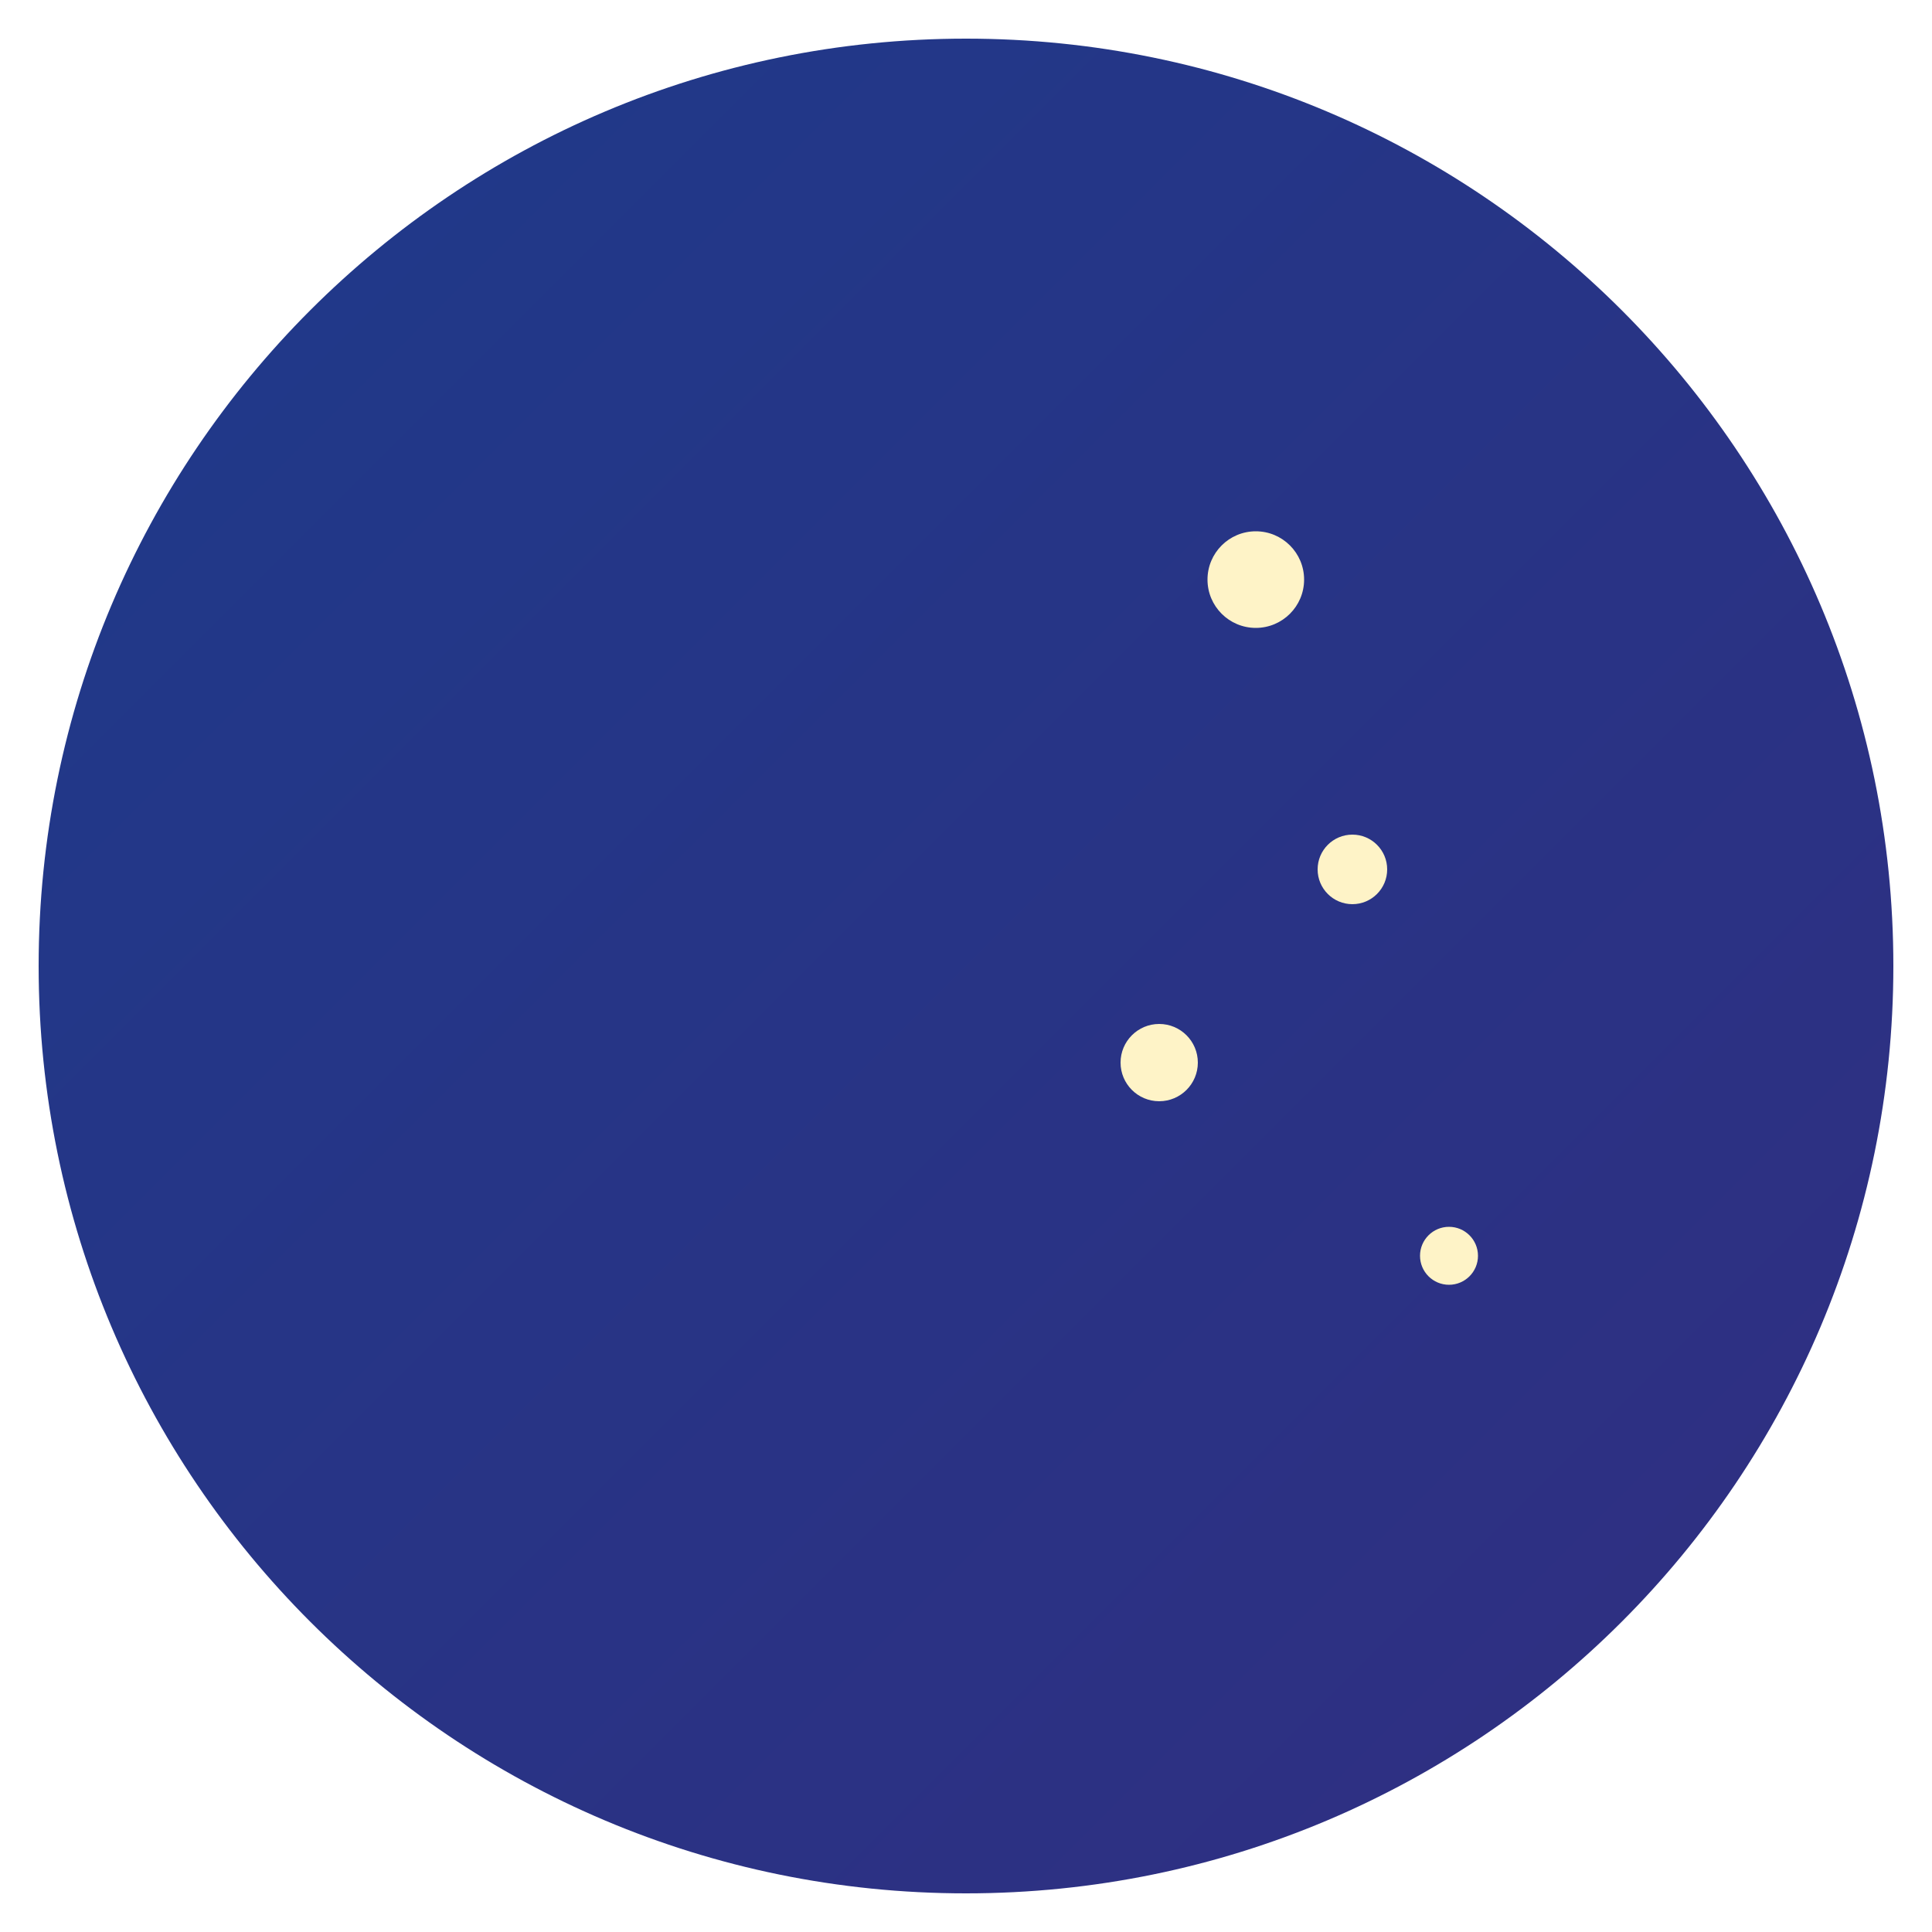
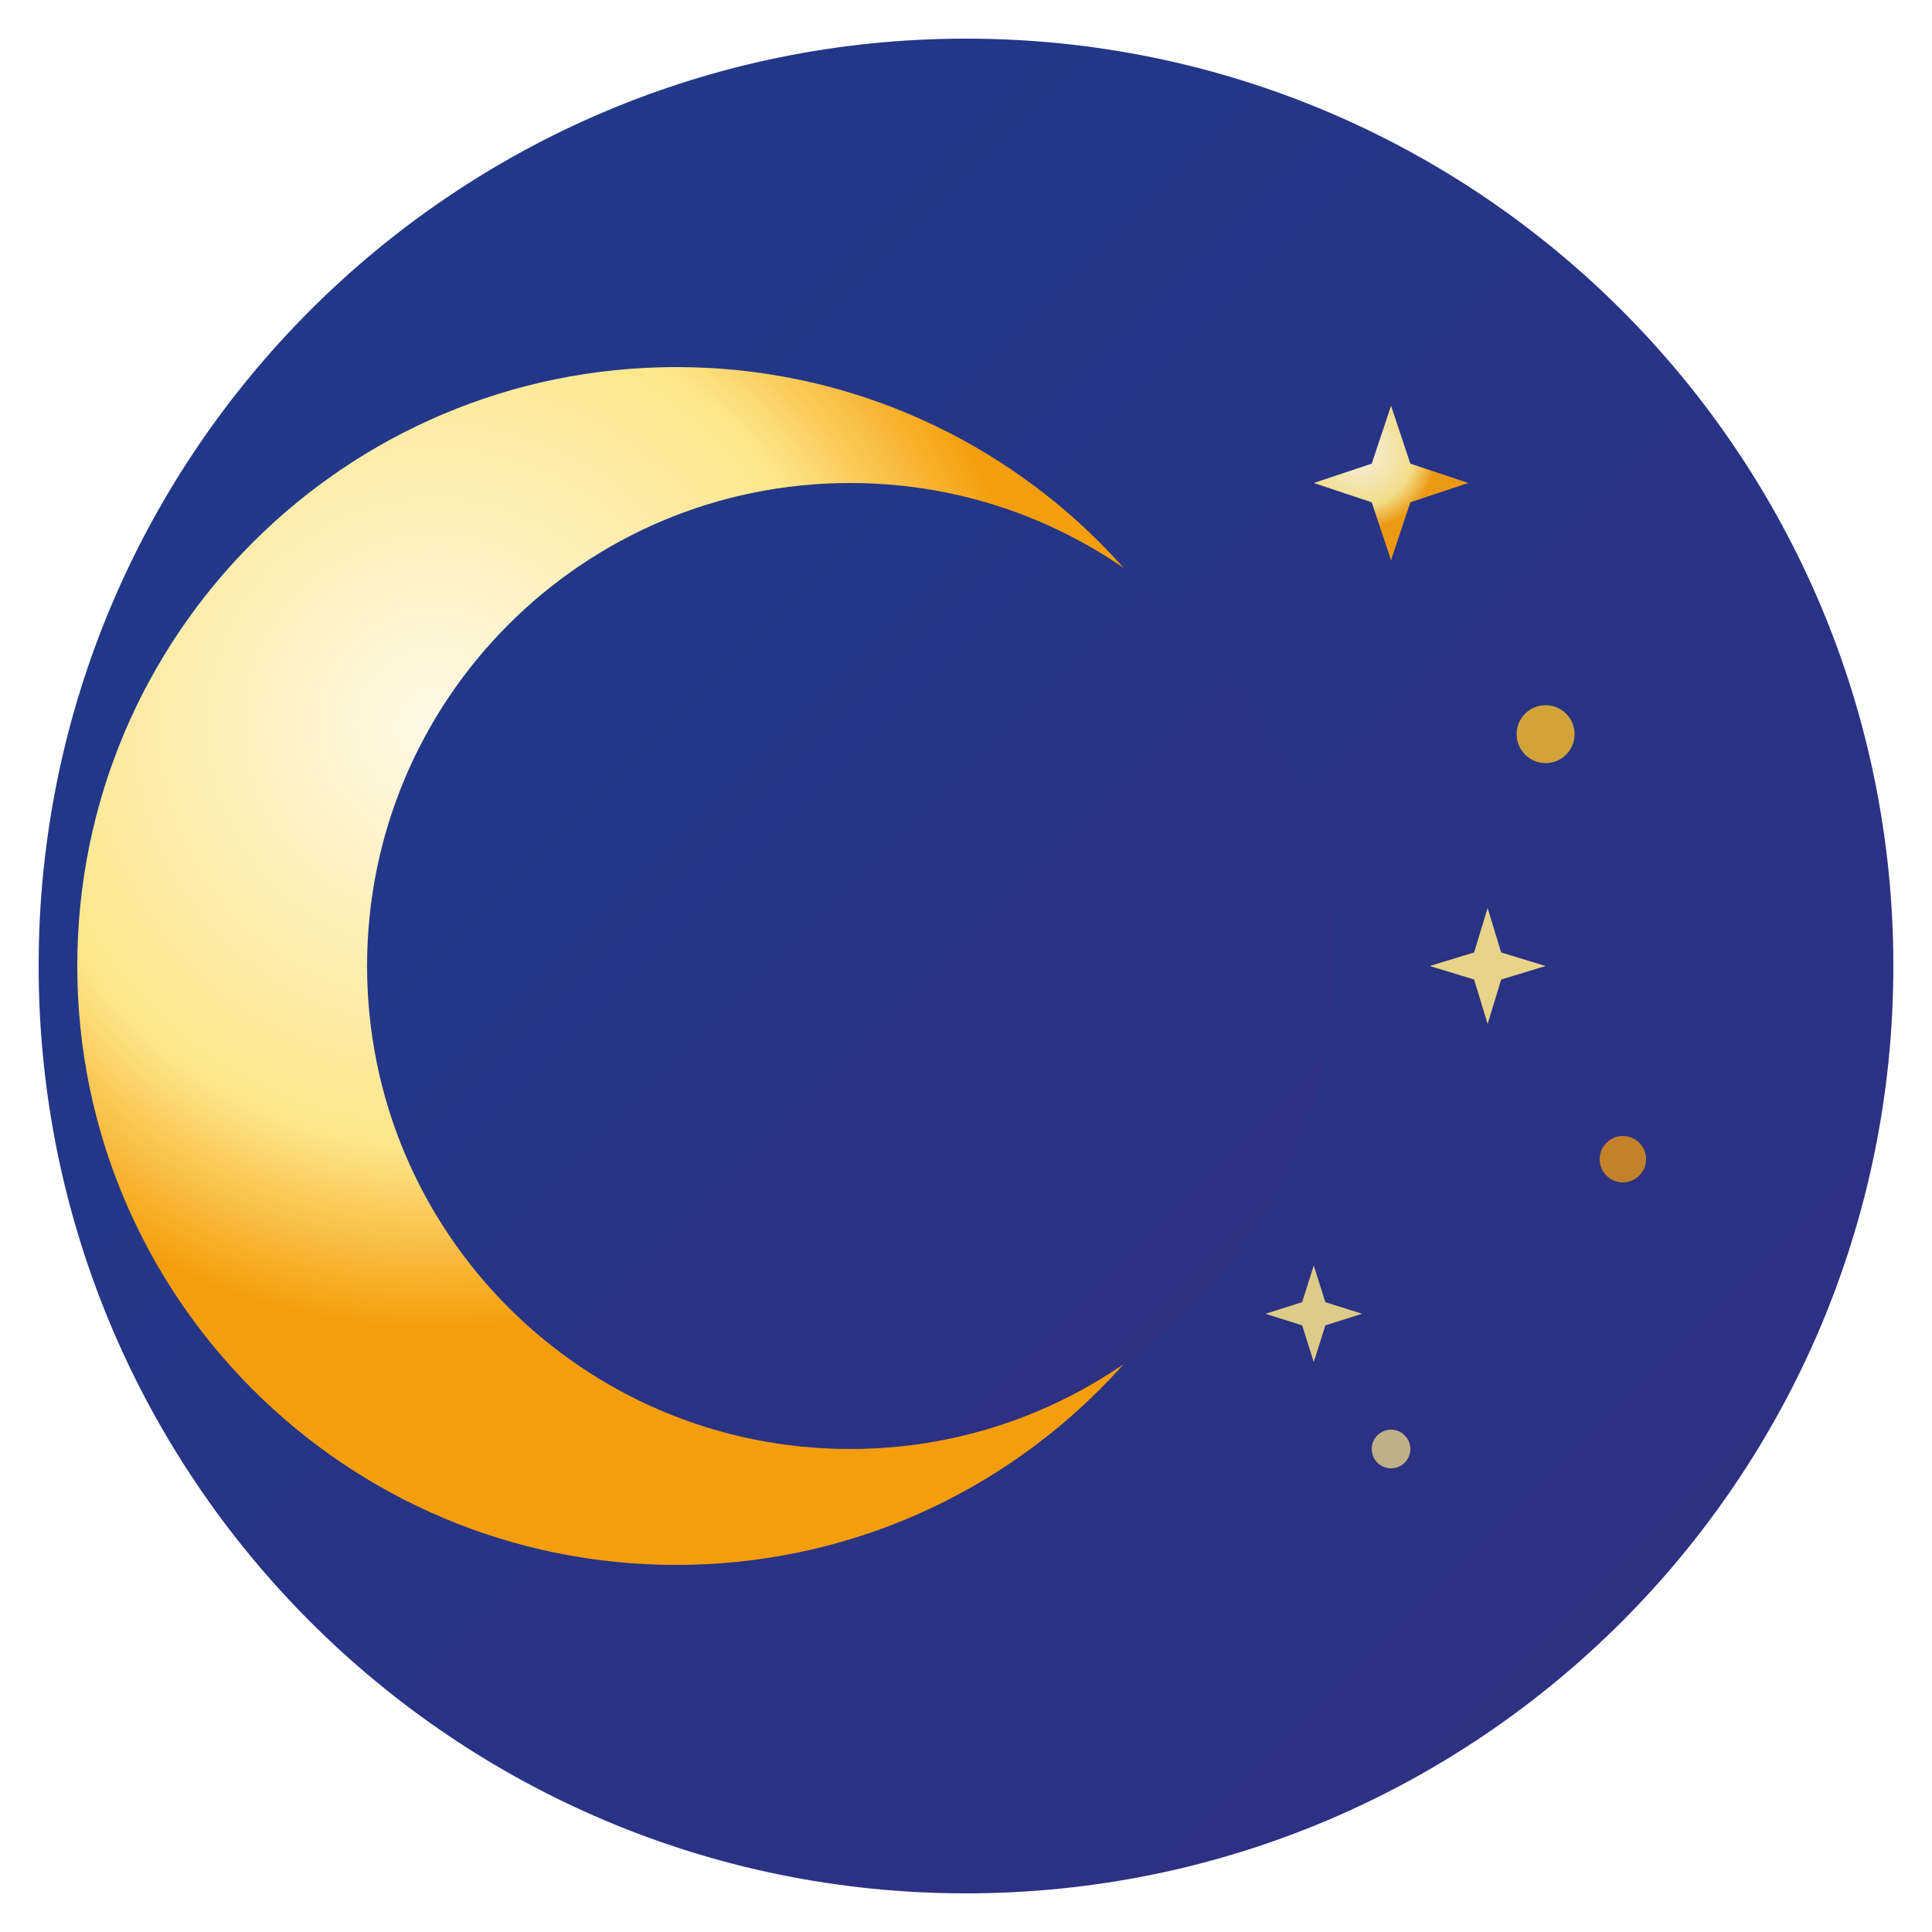
<svg xmlns="http://www.w3.org/2000/svg" viewBox="0 0 100 100">
  <defs>
    <linearGradient id="nightGradient" x1="0%" y1="0%" x2="100%" y2="100%">
      <stop offset="0%" style="stop-color:#1e3a8a;stop-opacity:1" />
      <stop offset="100%" style="stop-color:#312e81;stop-opacity:1" />
    </linearGradient>
+     <radialGradient id="moonGradient" cx="30%" cy="30%">
+       <stop offset="0%" style="stop-color:#fef9e7;stop-opacity:1" />
+       <stop offset="70%" style="stop-color:#fde68a;stop-opacity:1" />
+       <stop offset="100%" style="stop-color:#f59e0b;stop-opacity:1" />
+     </radialGradient>
  </defs>
  <circle cx="50" cy="50" r="48" fill="url(#nightGradient)" />
-   <path d="M 35 25 A 20 20 0 1 0 35 65 A 15 15 0 1 1 35 25" fill="#fbbf24" opacity="0.95" />
-   <circle cx="65" cy="30" r="2.5" fill="#fef3c7" />
-   <circle cx="70" cy="45" r="1.8" fill="#fef3c7" />
-   <circle cx="60" cy="55" r="2" fill="#fef3c7" />
-   <circle cx="75" cy="65" r="1.5" fill="#fef3c7" />
+   <g>
+     <circle cx="35" cy="50" r="31" fill="url(#moonGradient)" />
+     <circle cx="44" cy="50" r="25" fill="url(#nightGradient)" />
+   </g>
+   <g transform="translate(72, 25)">
+     <path d="M 0,-4 L 1,-1 L 4,0 L 1,1 L 0,4 L -1,1 L -4,0 L -1,-1 Z" fill="url(#moonGradient)" opacity="0.95" />
+   </g>
+   <g transform="translate(77, 50)">
+     <path d="M 0,-3 L 0.7,-0.7 L 3,0 L 0.7,0.7 L 0,3 L -0.7,0.7 L -3,0 L -0.7,-0.7 Z" fill="#fde68a" opacity="0.9" />
+   </g>
+   <g transform="translate(68, 68)">
+     <path d="M 0,-2.5 L 0.6,-0.6 L 2.5,0 L 0.6,0.6 L 0,2.5 L -0.6,0.6 L -2.5,0 L -0.6,-0.6 Z" fill="#fde68a" opacity="0.85" />
+   </g>
+   <circle cx="80" cy="38" r="1.5" fill="#fbbf24" opacity="0.8" />
+   <circle cx="84" cy="60" r="1.2" fill="#f59e0b" opacity="0.75" />
+   <circle cx="72" cy="75" r="1" fill="#fde68a" opacity="0.7" />
</svg>
